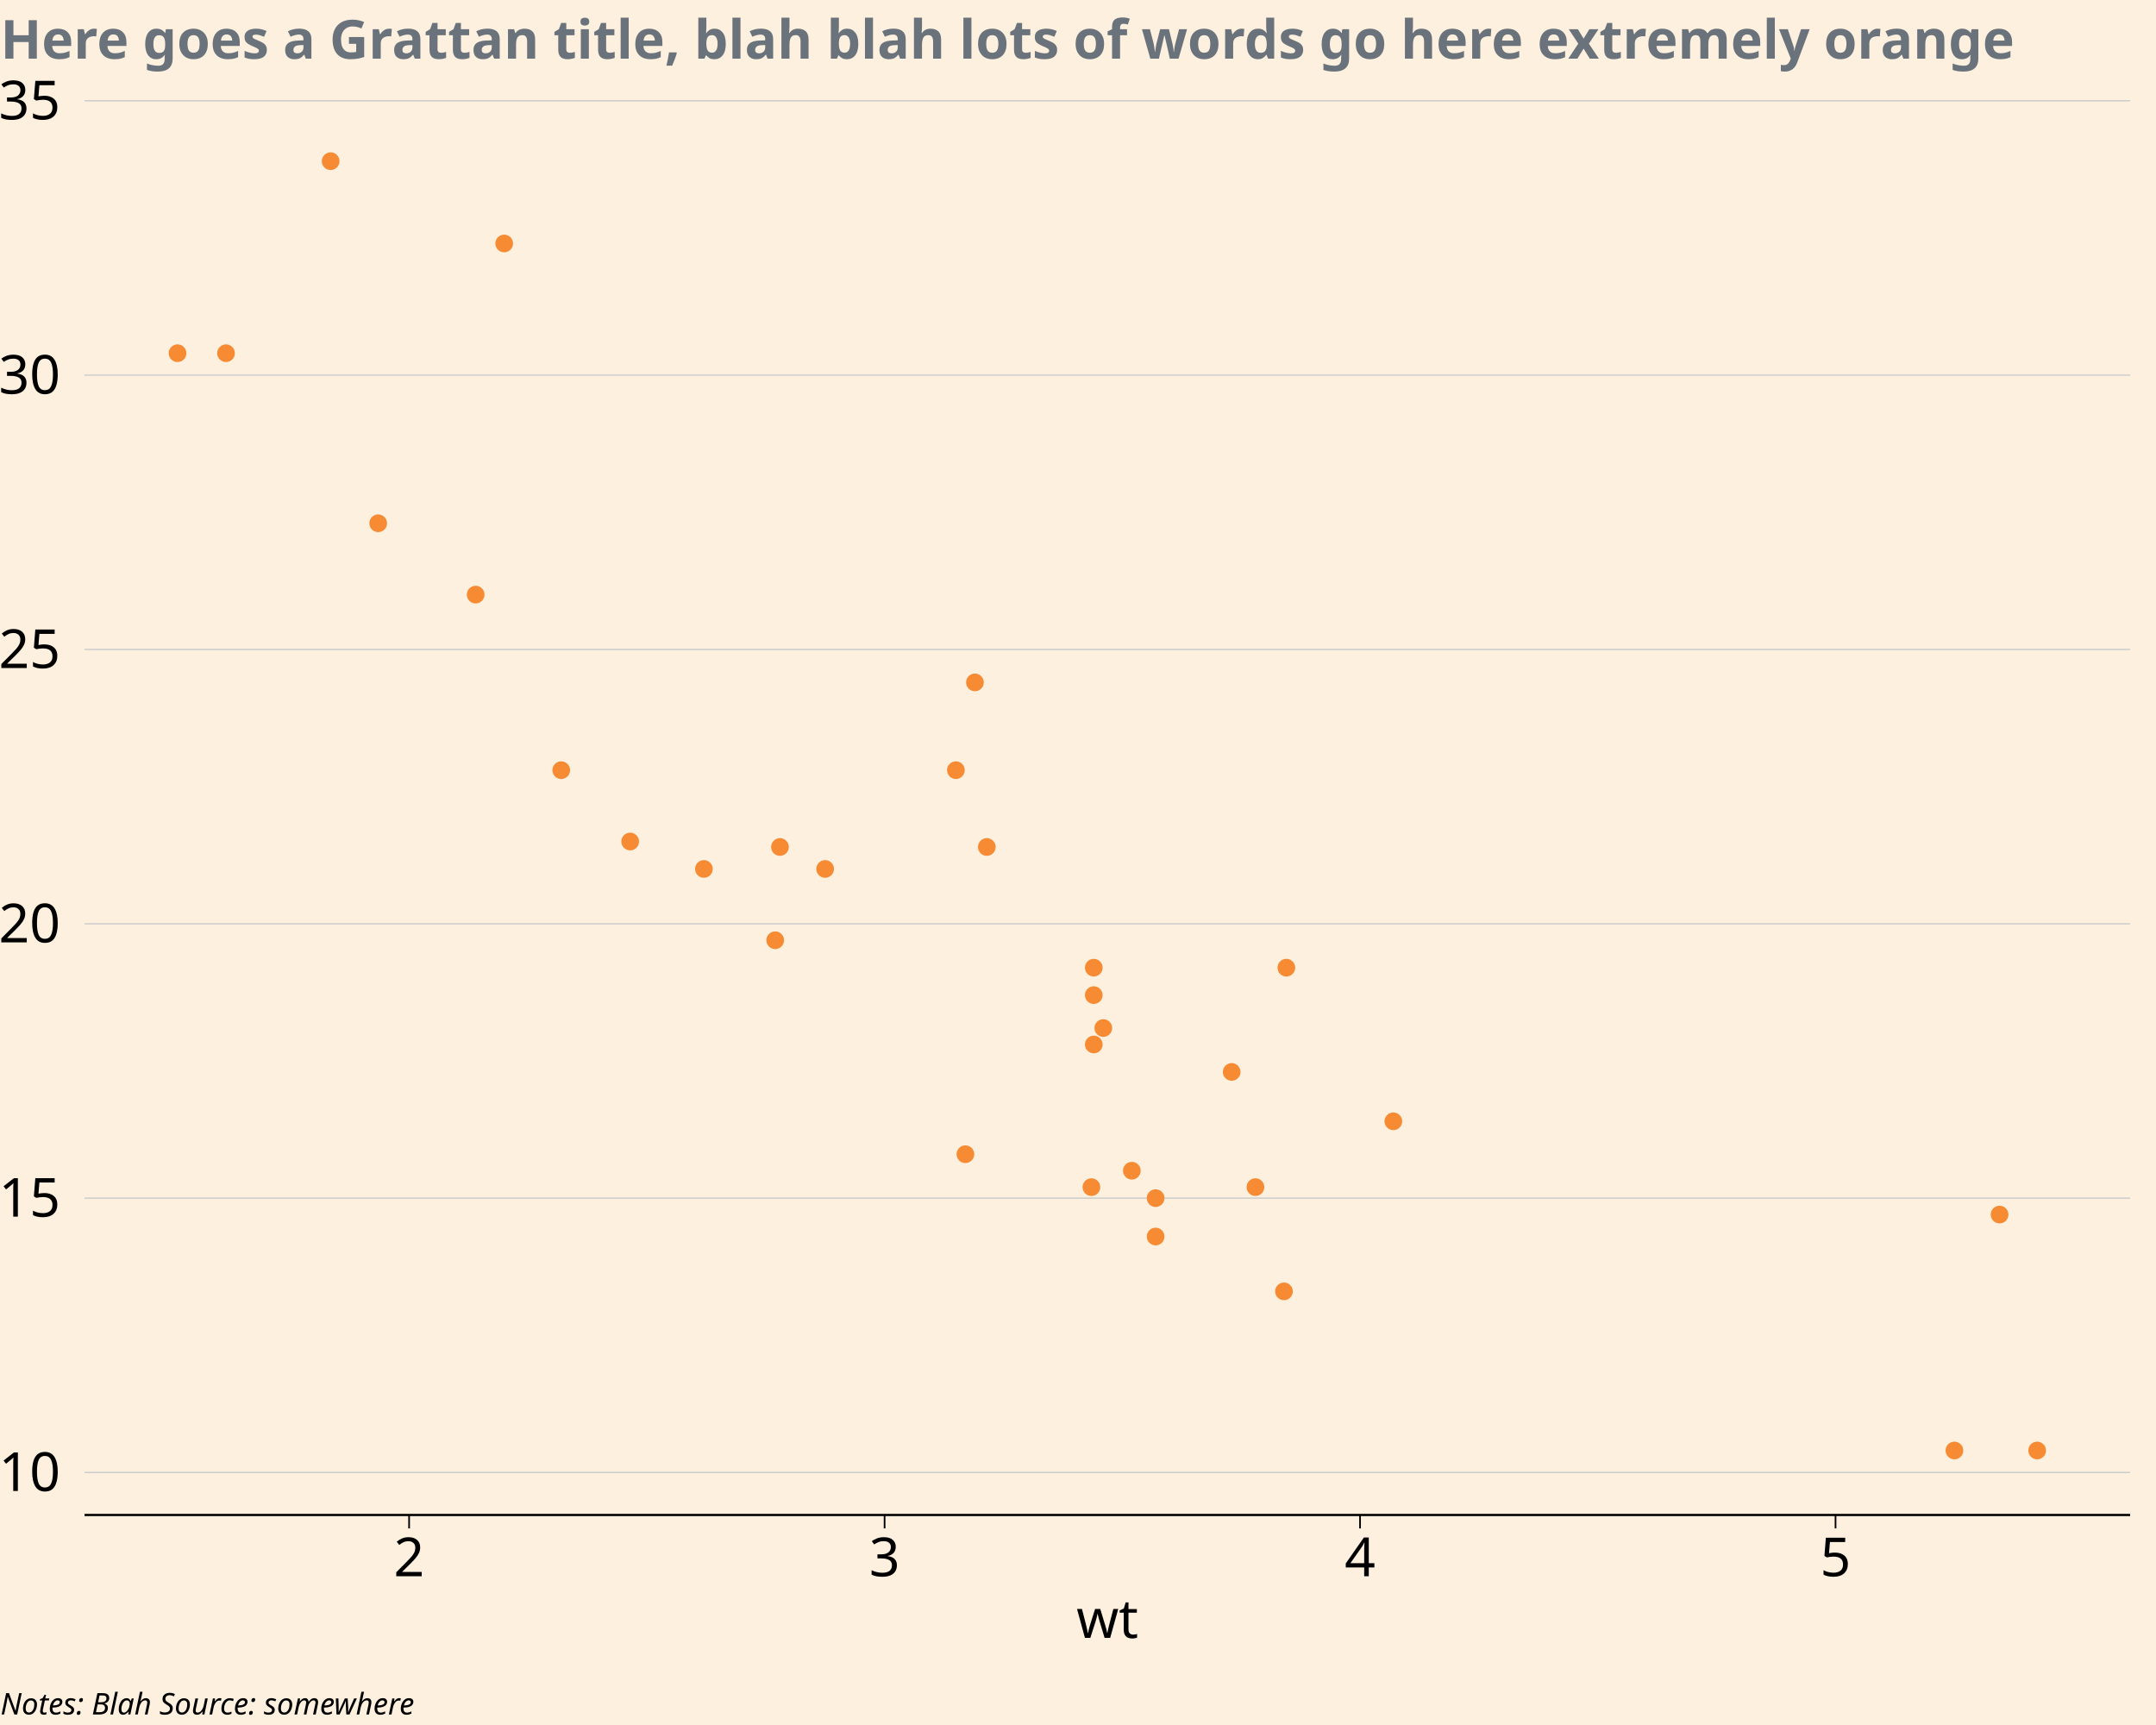
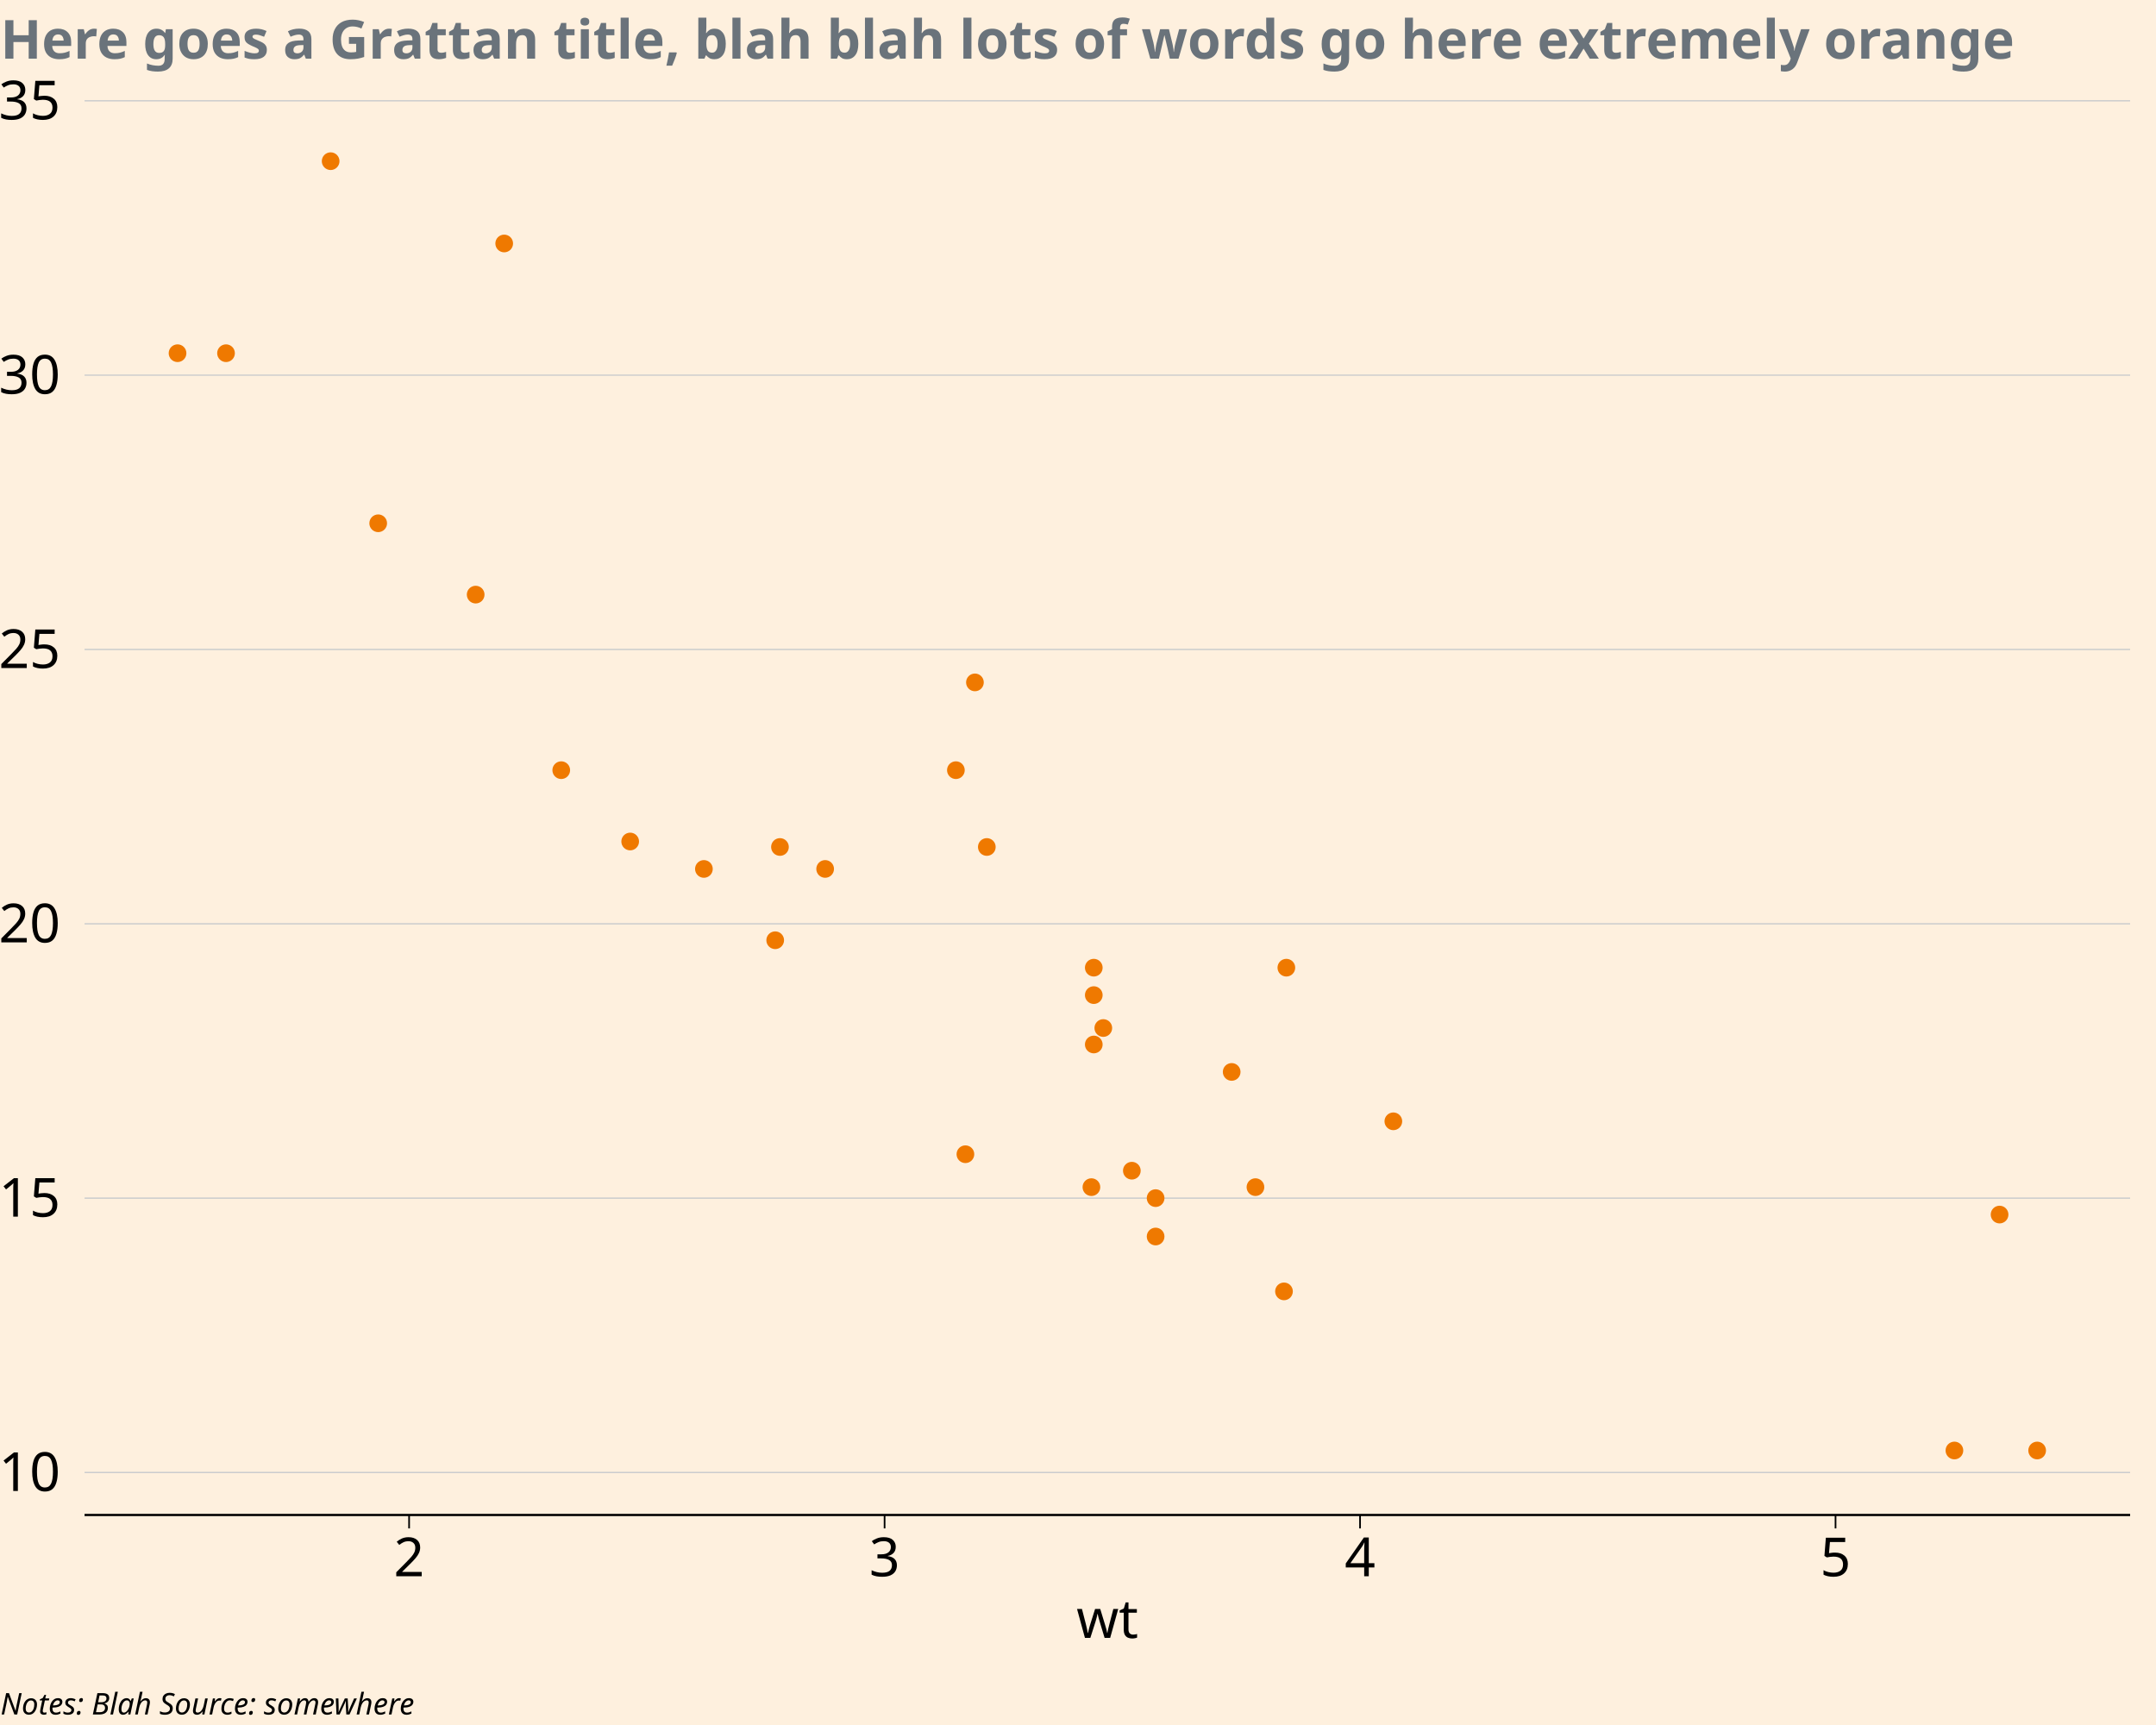
<svg xmlns="http://www.w3.org/2000/svg" class="svglite" data-engine-version="2.0" width="720.00pt" height="576.00pt" viewBox="0 0 720.00 576.00">
  <defs>
    <style type="text/css">
    .svglite line, .svglite polyline, .svglite polygon, .svglite path, .svglite rect, .svglite circle {
      fill: none;
      stroke: #000000;
      stroke-linecap: round;
      stroke-linejoin: round;
      stroke-miterlimit: 10.00;
    }
  </style>
  </defs>
  <rect width="100%" height="100%" style="stroke: none; fill: #FFFFFF;" />
  <defs>
    <clipPath id="cpMC4wMHw3MjAuMDB8MC4wMHw1NzYuMDA=">
      <rect x="0.00" y="0.00" width="720.00" height="576.00" />
    </clipPath>
  </defs>
  <g clip-path="url(#cpMC4wMHw3MjAuMDB8MC4wMHw1NzYuMDA=)">
    <rect x="0.00" y="0.00" width="720.00" height="576.00" style="stroke-width: 0.75; stroke: none; fill: #FEF0DE;" />
  </g>
  <defs>
    <clipPath id="cpMjguMjR8NzExLjM2fDMyLjI5fDUwNS44Nw==">
      <rect x="28.24" y="32.29" width="683.12" height="473.57" />
    </clipPath>
  </defs>
  <g clip-path="url(#cpMjguMjR8NzExLjM2fDMyLjI5fDUwNS44Nw==)">
    <rect x="28.24" y="32.29" width="683.12" height="473.57" style="stroke-width: 0.75; stroke: none; fill: #FEF0DE;" />
    <polyline points="28.24,491.67 711.36,491.67 " style="stroke-width: 0.38; stroke: #C3C7CB; stroke-linecap: butt;" />
    <polyline points="28.24,400.07 711.36,400.07 " style="stroke-width: 0.38; stroke: #C3C7CB; stroke-linecap: butt;" />
    <polyline points="28.24,308.47 711.36,308.47 " style="stroke-width: 0.38; stroke: #C3C7CB; stroke-linecap: butt;" />
    <polyline points="28.24,216.87 711.36,216.87 " style="stroke-width: 0.38; stroke: #C3C7CB; stroke-linecap: butt;" />
    <polyline points="28.24,125.27 711.36,125.27 " style="stroke-width: 0.38; stroke: #C3C7CB; stroke-linecap: butt;" />
    <polyline points="28.24,33.66 711.36,33.66 " style="stroke-width: 0.38; stroke: #C3C7CB; stroke-linecap: butt;" />
-     <circle cx="235.07" cy="290.15" r="2.60" style="stroke-width: 0.71; stroke: #F68B33; fill: #F68B33;" />
-     <circle cx="275.56" cy="290.15" r="2.60" style="stroke-width: 0.71; stroke: #F68B33; fill: #F68B33;" />
-     <circle cx="187.43" cy="257.17" r="2.60" style="stroke-width: 0.71; stroke: #F68B33; fill: #F68B33;" />
-     <circle cx="329.55" cy="282.82" r="2.60" style="stroke-width: 0.71; stroke: #F68B33; fill: #F68B33;" />
-     <circle cx="365.27" cy="332.28" r="2.60" style="stroke-width: 0.71; stroke: #F68B33; fill: #F68B33;" />
-     <circle cx="368.45" cy="343.27" r="2.60" style="stroke-width: 0.71; stroke: #F68B33; fill: #F68B33;" />
-     <circle cx="385.92" cy="412.89" r="2.60" style="stroke-width: 0.71; stroke: #F68B33; fill: #F68B33;" />
-     <circle cx="325.58" cy="227.86" r="2.60" style="stroke-width: 0.71; stroke: #F68B33; fill: #F68B33;" />
-     <circle cx="319.22" cy="257.17" r="2.60" style="stroke-width: 0.71; stroke: #F68B33; fill: #F68B33;" />
-     <circle cx="365.27" cy="323.12" r="2.60" style="stroke-width: 0.71; stroke: #F68B33; fill: #F68B33;" />
-     <circle cx="365.27" cy="348.77" r="2.60" style="stroke-width: 0.71; stroke: #F68B33; fill: #F68B33;" />
-     <circle cx="465.31" cy="374.42" r="2.60" style="stroke-width: 0.71; stroke: #F68B33; fill: #F68B33;" />
-     <circle cx="411.32" cy="357.93" r="2.60" style="stroke-width: 0.71; stroke: #F68B33; fill: #F68B33;" />
-     <circle cx="419.26" cy="396.40" r="2.60" style="stroke-width: 0.71; stroke: #F68B33; fill: #F68B33;" />
-     <circle cx="652.68" cy="484.34" r="2.60" style="stroke-width: 0.71; stroke: #F68B33; fill: #F68B33;" />
-     <circle cx="680.31" cy="484.34" r="2.60" style="stroke-width: 0.71; stroke: #F68B33; fill: #F68B33;" />
-     <circle cx="667.76" cy="405.56" r="2.60" style="stroke-width: 0.71; stroke: #F68B33; fill: #F68B33;" />
-     <circle cx="168.38" cy="81.30" r="2.60" style="stroke-width: 0.71; stroke: #F68B33; fill: #F68B33;" />
-     <circle cx="75.48" cy="117.94" r="2.60" style="stroke-width: 0.71; stroke: #F68B33; fill: #F68B33;" />
-     <circle cx="110.42" cy="53.82" r="2.60" style="stroke-width: 0.71; stroke: #F68B33; fill: #F68B33;" />
-     <circle cx="210.45" cy="280.99" r="2.60" style="stroke-width: 0.71; stroke: #F68B33; fill: #F68B33;" />
-     <circle cx="377.98" cy="390.91" r="2.60" style="stroke-width: 0.71; stroke: #F68B33; fill: #F68B33;" />
-     <circle cx="364.48" cy="396.40" r="2.60" style="stroke-width: 0.71; stroke: #F68B33; fill: #F68B33;" />
-     <circle cx="428.79" cy="431.21" r="2.60" style="stroke-width: 0.71; stroke: #F68B33; fill: #F68B33;" />
-     <circle cx="429.58" cy="323.12" r="2.60" style="stroke-width: 0.71; stroke: #F68B33; fill: #F68B33;" />
-     <circle cx="126.30" cy="174.73" r="2.60" style="stroke-width: 0.71; stroke: #F68B33; fill: #F68B33;" />
-     <circle cx="158.85" cy="198.55" r="2.60" style="stroke-width: 0.71; stroke: #F68B33; fill: #F68B33;" />
-     <circle cx="59.29" cy="117.94" r="2.60" style="stroke-width: 0.71; stroke: #F68B33; fill: #F68B33;" />
-     <circle cx="322.40" cy="385.41" r="2.60" style="stroke-width: 0.71; stroke: #F68B33; fill: #F68B33;" />
-     <circle cx="258.88" cy="313.96" r="2.60" style="stroke-width: 0.71; stroke: #F68B33; fill: #F68B33;" />
-     <circle cx="385.92" cy="400.07" r="2.60" style="stroke-width: 0.71; stroke: #F68B33; fill: #F68B33;" />
-     <circle cx="260.47" cy="282.82" r="2.60" style="stroke-width: 0.71; stroke: #F68B33; fill: #F68B33;" />
+     <circle cx="235.07" cy="290.15" r="2.60" style="stroke-width: 0.71; stroke: #EF7900; fill: #EF7900;" />
+     <circle cx="275.56" cy="290.15" r="2.60" style="stroke-width: 0.71; stroke: #EF7900; fill: #EF7900;" />
+     <circle cx="187.43" cy="257.17" r="2.60" style="stroke-width: 0.71; stroke: #EF7900; fill: #EF7900;" />
+     <circle cx="329.55" cy="282.82" r="2.60" style="stroke-width: 0.71; stroke: #EF7900; fill: #EF7900;" />
+     <circle cx="365.27" cy="332.28" r="2.60" style="stroke-width: 0.71; stroke: #EF7900; fill: #EF7900;" />
+     <circle cx="368.45" cy="343.27" r="2.60" style="stroke-width: 0.71; stroke: #EF7900; fill: #EF7900;" />
+     <circle cx="385.92" cy="412.89" r="2.60" style="stroke-width: 0.71; stroke: #EF7900; fill: #EF7900;" />
+     <circle cx="325.58" cy="227.86" r="2.60" style="stroke-width: 0.71; stroke: #EF7900; fill: #EF7900;" />
+     <circle cx="319.22" cy="257.17" r="2.60" style="stroke-width: 0.71; stroke: #EF7900; fill: #EF7900;" />
+     <circle cx="365.27" cy="323.12" r="2.60" style="stroke-width: 0.71; stroke: #EF7900; fill: #EF7900;" />
+     <circle cx="365.27" cy="348.77" r="2.60" style="stroke-width: 0.71; stroke: #EF7900; fill: #EF7900;" />
+     <circle cx="465.31" cy="374.42" r="2.60" style="stroke-width: 0.71; stroke: #EF7900; fill: #EF7900;" />
+     <circle cx="411.32" cy="357.93" r="2.60" style="stroke-width: 0.71; stroke: #EF7900; fill: #EF7900;" />
+     <circle cx="419.26" cy="396.40" r="2.60" style="stroke-width: 0.71; stroke: #EF7900; fill: #EF7900;" />
+     <circle cx="652.68" cy="484.34" r="2.60" style="stroke-width: 0.71; stroke: #EF7900; fill: #EF7900;" />
+     <circle cx="680.31" cy="484.34" r="2.60" style="stroke-width: 0.71; stroke: #EF7900; fill: #EF7900;" />
+     <circle cx="667.76" cy="405.56" r="2.60" style="stroke-width: 0.71; stroke: #EF7900; fill: #EF7900;" />
+     <circle cx="168.38" cy="81.30" r="2.60" style="stroke-width: 0.71; stroke: #EF7900; fill: #EF7900;" />
+     <circle cx="75.48" cy="117.94" r="2.60" style="stroke-width: 0.71; stroke: #EF7900; fill: #EF7900;" />
+     <circle cx="110.42" cy="53.82" r="2.60" style="stroke-width: 0.71; stroke: #EF7900; fill: #EF7900;" />
+     <circle cx="210.45" cy="280.99" r="2.60" style="stroke-width: 0.71; stroke: #EF7900; fill: #EF7900;" />
+     <circle cx="377.98" cy="390.91" r="2.60" style="stroke-width: 0.71; stroke: #EF7900; fill: #EF7900;" />
+     <circle cx="364.48" cy="396.40" r="2.60" style="stroke-width: 0.71; stroke: #EF7900; fill: #EF7900;" />
+     <circle cx="428.79" cy="431.21" r="2.60" style="stroke-width: 0.71; stroke: #EF7900; fill: #EF7900;" />
+     <circle cx="429.58" cy="323.12" r="2.60" style="stroke-width: 0.71; stroke: #EF7900; fill: #EF7900;" />
+     <circle cx="126.30" cy="174.73" r="2.60" style="stroke-width: 0.71; stroke: #EF7900; fill: #EF7900;" />
+     <circle cx="158.85" cy="198.55" r="2.60" style="stroke-width: 0.71; stroke: #EF7900; fill: #EF7900;" />
+     <circle cx="59.29" cy="117.94" r="2.60" style="stroke-width: 0.71; stroke: #EF7900; fill: #EF7900;" />
+     <circle cx="322.40" cy="385.41" r="2.60" style="stroke-width: 0.71; stroke: #EF7900; fill: #EF7900;" />
+     <circle cx="258.88" cy="313.96" r="2.60" style="stroke-width: 0.71; stroke: #EF7900; fill: #EF7900;" />
+     <circle cx="385.92" cy="400.07" r="2.60" style="stroke-width: 0.71; stroke: #EF7900; fill: #EF7900;" />
+     <circle cx="260.47" cy="282.82" r="2.60" style="stroke-width: 0.71; stroke: #EF7900; fill: #EF7900;" />
  </g>
  <g clip-path="url(#cpMC4wMHw3MjAuMDB8MC4wMHw1NzYuMDA=)">
    <text x="20.17" y="497.86" text-anchor="end" style="font-size: 18.00px; font-family: sans;" textLength="20.02px" lengthAdjust="spacingAndGlyphs">10</text>
    <text x="20.17" y="406.26" text-anchor="end" style="font-size: 18.00px; font-family: sans;" textLength="20.02px" lengthAdjust="spacingAndGlyphs">15</text>
    <text x="20.17" y="314.66" text-anchor="end" style="font-size: 18.00px; font-family: sans;" textLength="20.02px" lengthAdjust="spacingAndGlyphs">20</text>
    <text x="20.17" y="223.06" text-anchor="end" style="font-size: 18.00px; font-family: sans;" textLength="20.02px" lengthAdjust="spacingAndGlyphs">25</text>
    <text x="20.17" y="131.46" text-anchor="end" style="font-size: 18.00px; font-family: sans;" textLength="20.02px" lengthAdjust="spacingAndGlyphs">30</text>
    <text x="20.17" y="39.86" text-anchor="end" style="font-size: 18.00px; font-family: sans;" textLength="20.02px" lengthAdjust="spacingAndGlyphs">35</text>
    <polyline points="28.24,505.87 711.36,505.87 " style="stroke-width: 0.75; stroke-linecap: butt;" />
    <polyline points="136.62,510.35 136.62,505.87 " style="stroke-width: 0.56; stroke-linecap: butt;" />
    <polyline points="295.41,510.35 295.41,505.87 " style="stroke-width: 0.56; stroke-linecap: butt;" />
    <polyline points="454.19,510.35 454.19,505.87 " style="stroke-width: 0.56; stroke-linecap: butt;" />
    <polyline points="612.98,510.35 612.98,505.87 " style="stroke-width: 0.56; stroke-linecap: butt;" />
    <text x="136.62" y="526.32" text-anchor="middle" style="font-size: 18.00px; font-family: sans;" textLength="10.01px" lengthAdjust="spacingAndGlyphs">2</text>
    <text x="295.41" y="526.32" text-anchor="middle" style="font-size: 18.00px; font-family: sans;" textLength="10.01px" lengthAdjust="spacingAndGlyphs">3</text>
    <text x="454.19" y="526.32" text-anchor="middle" style="font-size: 18.00px; font-family: sans;" textLength="10.01px" lengthAdjust="spacingAndGlyphs">4</text>
    <text x="612.98" y="526.32" text-anchor="middle" style="font-size: 18.00px; font-family: sans;" textLength="10.01px" lengthAdjust="spacingAndGlyphs">5</text>
    <text x="369.80" y="546.93" text-anchor="middle" style="font-size: 18.00px; font-family: sans;" textLength="18.00px" lengthAdjust="spacingAndGlyphs">wt</text>
    <text x="0.14" y="19.59" style="font-size: 18.00px; font-weight: bold; fill: #6A737B; font-family: sans;" textLength="595.38px" lengthAdjust="spacingAndGlyphs">Here goes a Grattan title, blah blah lots of words go here extremely orange</text>
    <text x="0.14" y="572.49" style="font-size: 9.99px; font-style: italic; font-family: sans;" textLength="143.29px" lengthAdjust="spacingAndGlyphs">Notes: Blah Source: somewhere</text>
  </g>
</svg>
